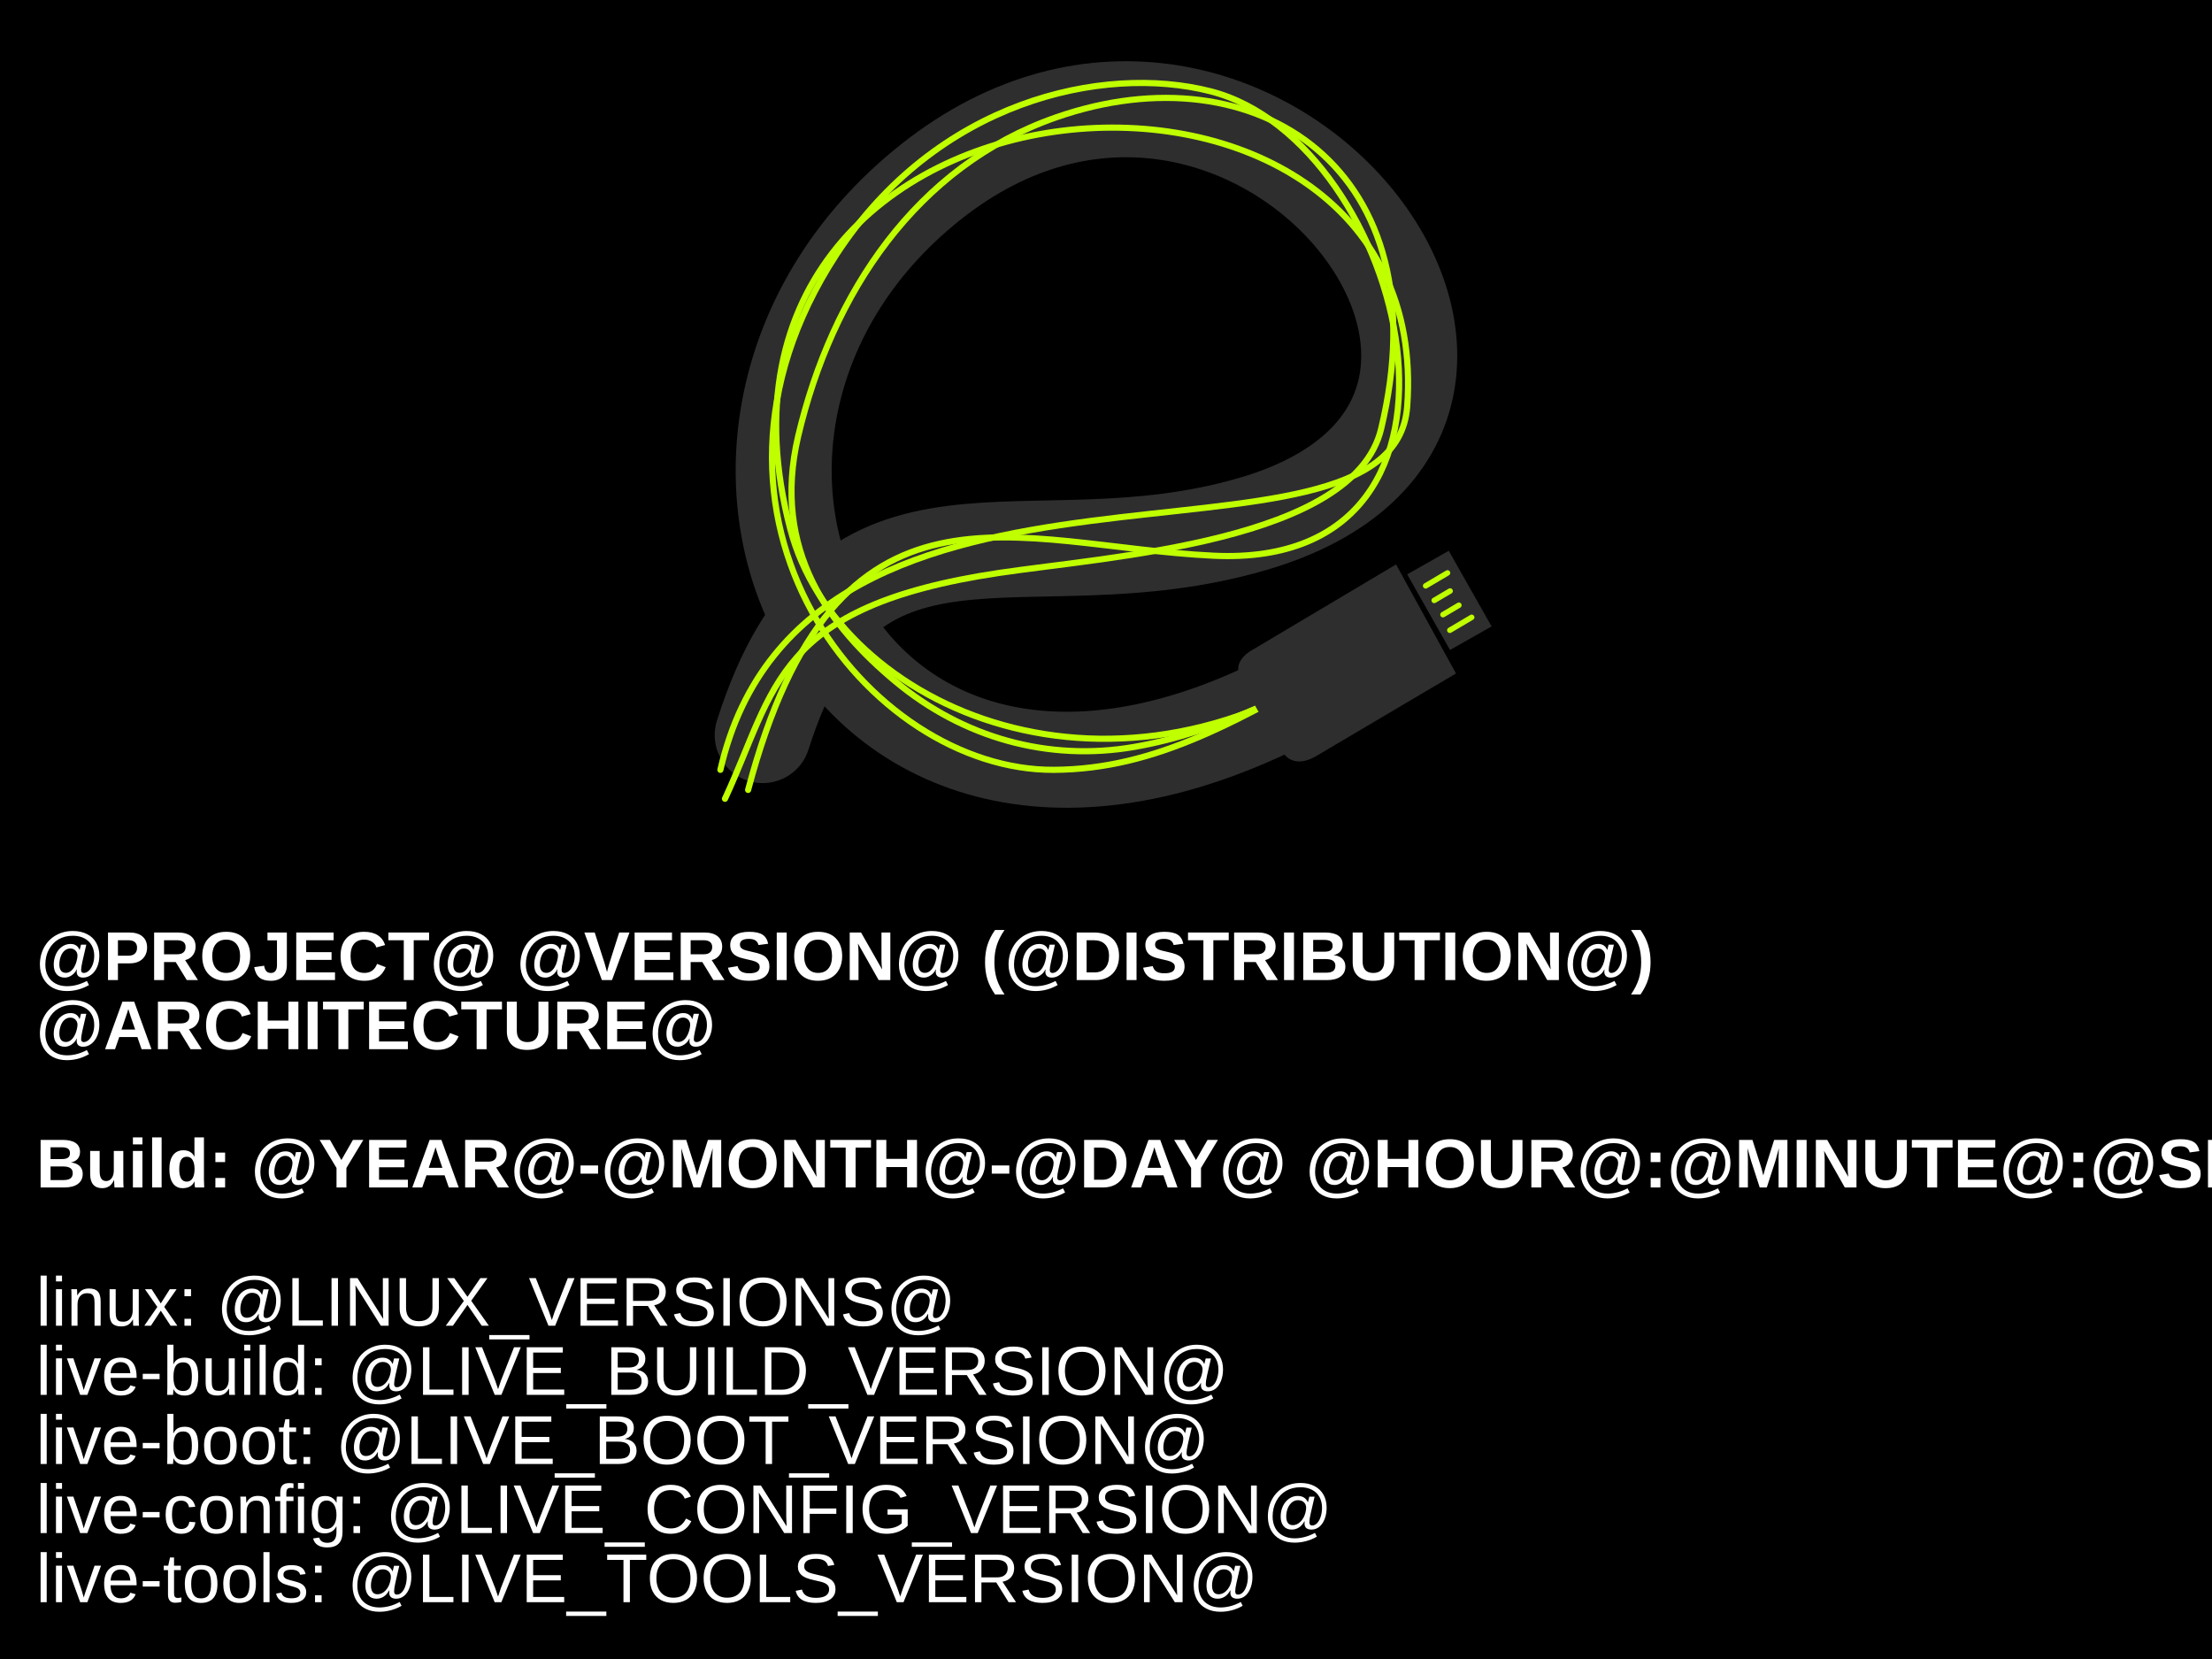
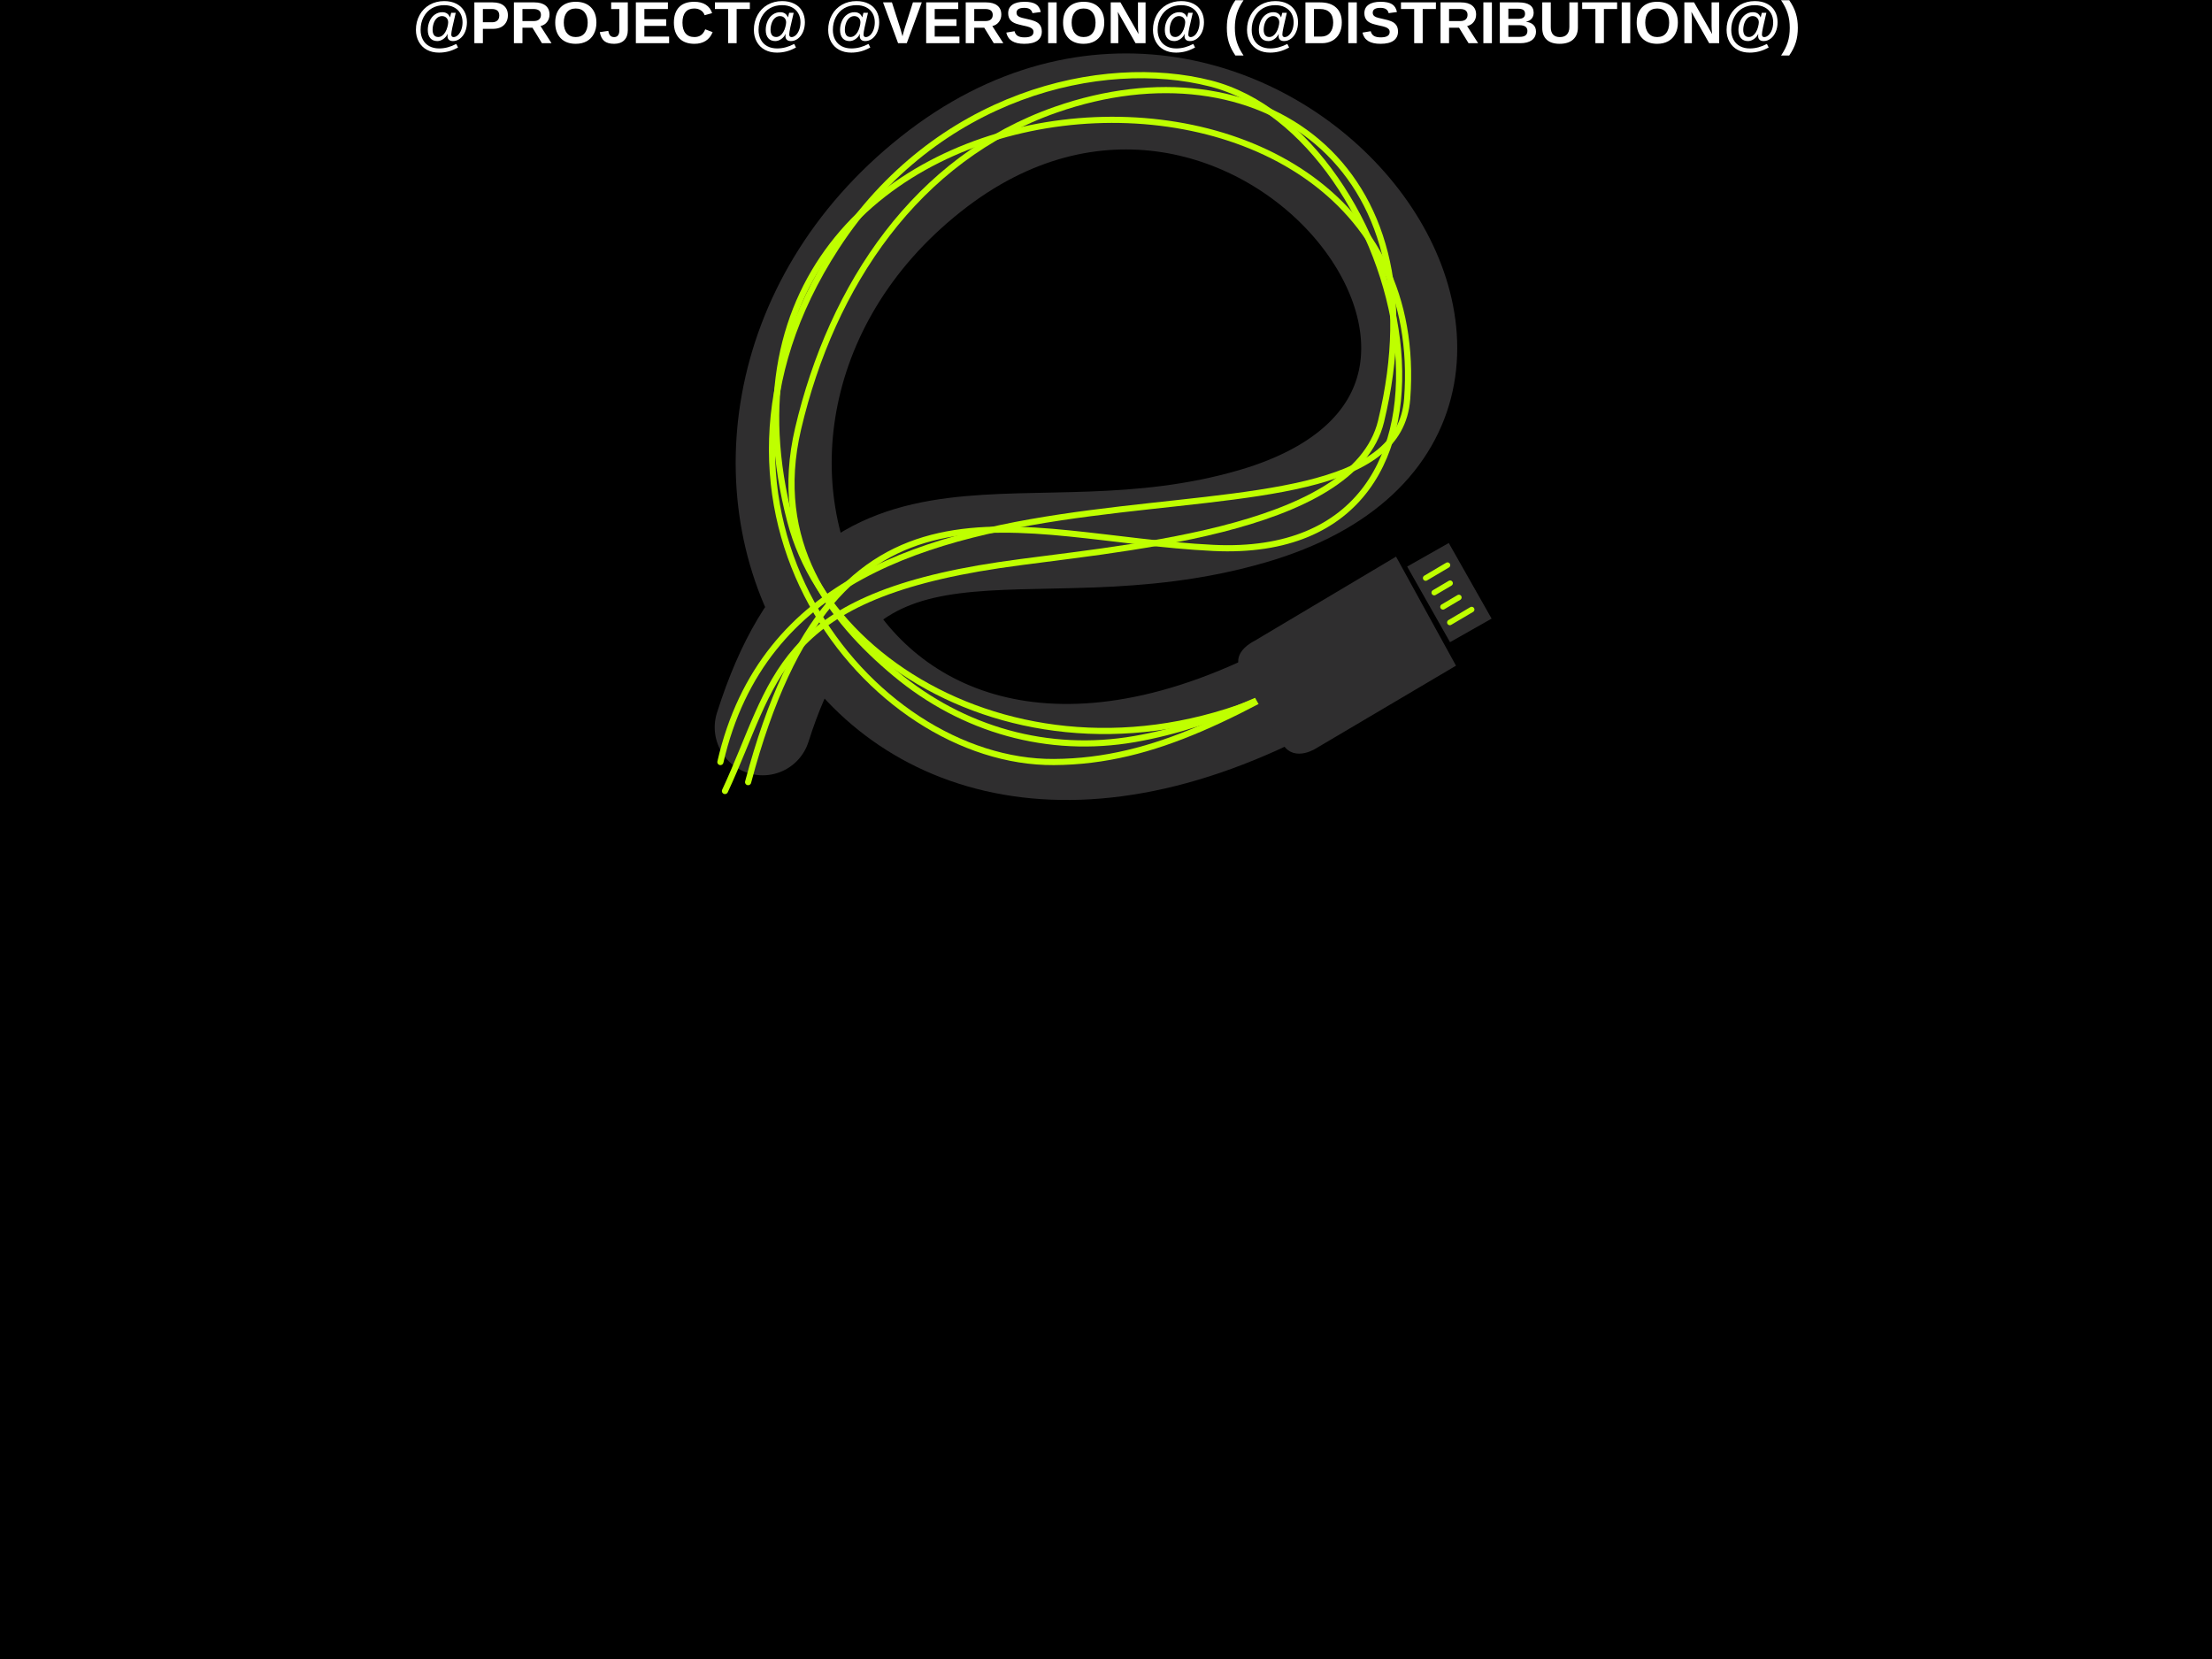
<svg xmlns="http://www.w3.org/2000/svg" width="100%" height="100%" viewBox="0 0 640 480" version="1.1" xml:space="preserve" style="fill-rule:evenodd;clip-rule:evenodd;stroke-linecap:round;stroke-linejoin:round;stroke-miterlimit:10;">
  <g id="Layer-1" transform="matrix(1,0,0,1,0,-572.362)">
    <rect id="rect3328" x="0" y="572.362" width="640" height="480" />
-     <g id="text3002" transform="matrix(1,0,0,0.999998,-180.277,236.727)">
-       <g transform="matrix(1,0,0,1,190.681,619.207)">
+     <g transform="matrix(0.857971,0,0,0.857968,119.362,584.863)">
+       <g id="text3002">
        <text x="0px" y="0px" style="font-family:'Arial-BoldMT', 'Arial', sans-serif;font-weight:700;font-size:20px;fill:white;">@PROJECT@ @VERSION@ (@DISTRIBUTION@)</text>
      </g>
-       <g transform="matrix(1,0,0,1,190.681,639.207)">
-         <text x="0px" y="0px" style="font-family:'Arial-BoldMT', 'Arial', sans-serif;font-weight:700;font-size:20px;fill:white;">@ARCHITECTURE@</text>
-       </g>
-       <g transform="matrix(1,0,0,1,190.681,679.207)">
-         <text x="0px" y="0px" style="font-family:'Arial-BoldMT', 'Arial', sans-serif;font-weight:700;font-size:20px;fill:white;">Build: @YEAR@-@MONTH@-@DA<tspan x="328.974px 342.314px " y="0px 0px ">Y@</tspan> @HOUR@:@MINUTE@:@SECOND@</text>
-       </g>
-       <g transform="matrix(1,0,0,1,190.681,719.207)">
-         <text x="0px" y="0px" style="font-family:'ArialMT', 'Arial', sans-serif;font-size:20px;fill:white;">linux: @LINUX_VERSIONS@</text>
-       </g>
-       <g transform="matrix(1,0,0,1,190.681,739.207)">
-         <text x="0px" y="0px" style="font-family:'ArialMT', 'Arial', sans-serif;font-size:20px;fill:white;">live-build: @LIVE_BUILD_VERSION@</text>
-       </g>
-       <g transform="matrix(1,0,0,1,190.681,759.207)">
-         <text x="0px" y="0px" style="font-family:'ArialMT', 'Arial', sans-serif;font-size:20px;fill:white;">live-boot: @LIVE_BOOT_VERSION@</text>
-       </g>
-       <g transform="matrix(1,0,0,1,190.681,779.207)">
-         <text x="0px" y="0px" style="font-family:'ArialMT', 'Arial', sans-serif;font-size:20px;fill:white;">live-conﬁg: @LIVE_CONFIG_VERSION@</text>
-       </g>
-       <g transform="matrix(1,0,0,1,190.681,799.207)">
-         <text x="0px" y="0px" style="font-family:'ArialMT', 'Arial', sans-serif;font-size:20px;fill:white;">live-tools: @LIVE_T<tspan x="176.67px 192.226px " y="0px 0px ">OO</tspan>LS_VERSION@</text>
-       </g>
    </g>
-     <g transform="matrix(1,0,0,1,205.433,17)">
+     <g transform="matrix(1,0,0,1,205.433,14.7449)">
      <g transform="matrix(1,0,0,1,-46.7976,469.416)">
        <path d="M62.043,298.631C86.801,220.582 137.305,256.941 203.791,237.55C312.364,205.884 203.469,64.893 110.665,138.609C16.782,213.181 87.627,368.592 231.386,278.425" style="fill:none;stroke:rgb(47,46,47);stroke-width:27.78px;" />
      </g>
      <g transform="matrix(1,0,0,1,-46.7976,469.416)">
        <path d="M57.816,314.495C83.456,217.718 134.859,243.961 192.455,246.73C278.634,250.874 248.148,126.816 191.6,112.356C160.336,104.362 112.14,115.296 83.286,159.714C33.861,235.799 92.945,309.024 146.304,308.681C175.674,308.492 199.892,294.832 236.973,273.079" style="fill:none;stroke:rgb(191,255,0);stroke-width:1.78px;" />
      </g>
      <g transform="matrix(1,0,0,1,-46.7976,469.416)">
        <path d="M238.838,273.178C217.184,285.829 193.869,297.816 169.637,302.035C144.71,306.374 119.991,299.442 100.336,283.029C81.637,267.415 64.524,245.219 72.284,212.22C82.056,170.663 106.576,133.996 146.882,119.919C205.055,99.603 259.029,135.103 240.957,210.066C233.111,242.613 162.34,246.944 130.433,251.711C65.325,261.438 65.921,285.317 51.119,317.061" style="fill:none;stroke:rgb(191,255,0);stroke-width:1.78px;" />
      </g>
      <g transform="matrix(1,0,0,1,-46.7976,469.416)">
        <path d="M237.583,272.729C164.798,326.842 83.683,291.179 70.026,239.033C33.188,98.378 257.41,84.11 248.507,203.59C244.405,258.632 74.384,201.751 49.798,308.681" style="fill:none;stroke:rgb(191,255,0);stroke-width:1.78px;" />
      </g>
      <g transform="matrix(1,0,0,1,-46.7976,469.416)">
        <path d="M245.284,249.252L262.628,280.802L222.431,304.551C222.431,304.551 216.064,308.92 212.588,303.681C209.108,298.435 203.022,287.881 200.091,281.552C197.854,276.719 204.163,273.721 204.163,273.721L245.284,249.252Z" style="fill:rgb(47,46,47);fill-rule:nonzero;" />
      </g>
      <g transform="matrix(1,0,0,1,-46.7976,469.416)">
        <path d="M260.902,274.003L248.506,252.125L260.536,245.309L272.932,267.187L260.902,274.003Z" style="fill:rgb(47,46,47);fill-rule:nonzero;" />
      </g>
      <g transform="matrix(1,0,0,1,-46.7976,469.416)">
        <path d="M260.172,251.711L253.853,255.449" style="fill:none;stroke:rgb(191,255,0);stroke-width:1.59px;stroke-linejoin:miter;" />
      </g>
      <g transform="matrix(1,0,0,1,-46.7976,469.416)">
        <path d="M267.166,264.559L260.847,268.297" style="fill:none;stroke:rgb(191,255,0);stroke-width:1.59px;stroke-linejoin:miter;" />
      </g>
      <g transform="matrix(1,0,0,1,-46.7976,469.416)">
        <path d="M260.926,256.941L256.328,259.661" style="fill:none;stroke:rgb(191,255,0);stroke-width:1.59px;stroke-linejoin:miter;" />
      </g>
      <g transform="matrix(1,0,0,1,-46.7976,469.416)">
        <path d="M263.462,261.062L258.864,263.782" style="fill:none;stroke:rgb(191,255,0);stroke-width:1.59px;stroke-linejoin:miter;" />
      </g>
    </g>
  </g>
</svg>
